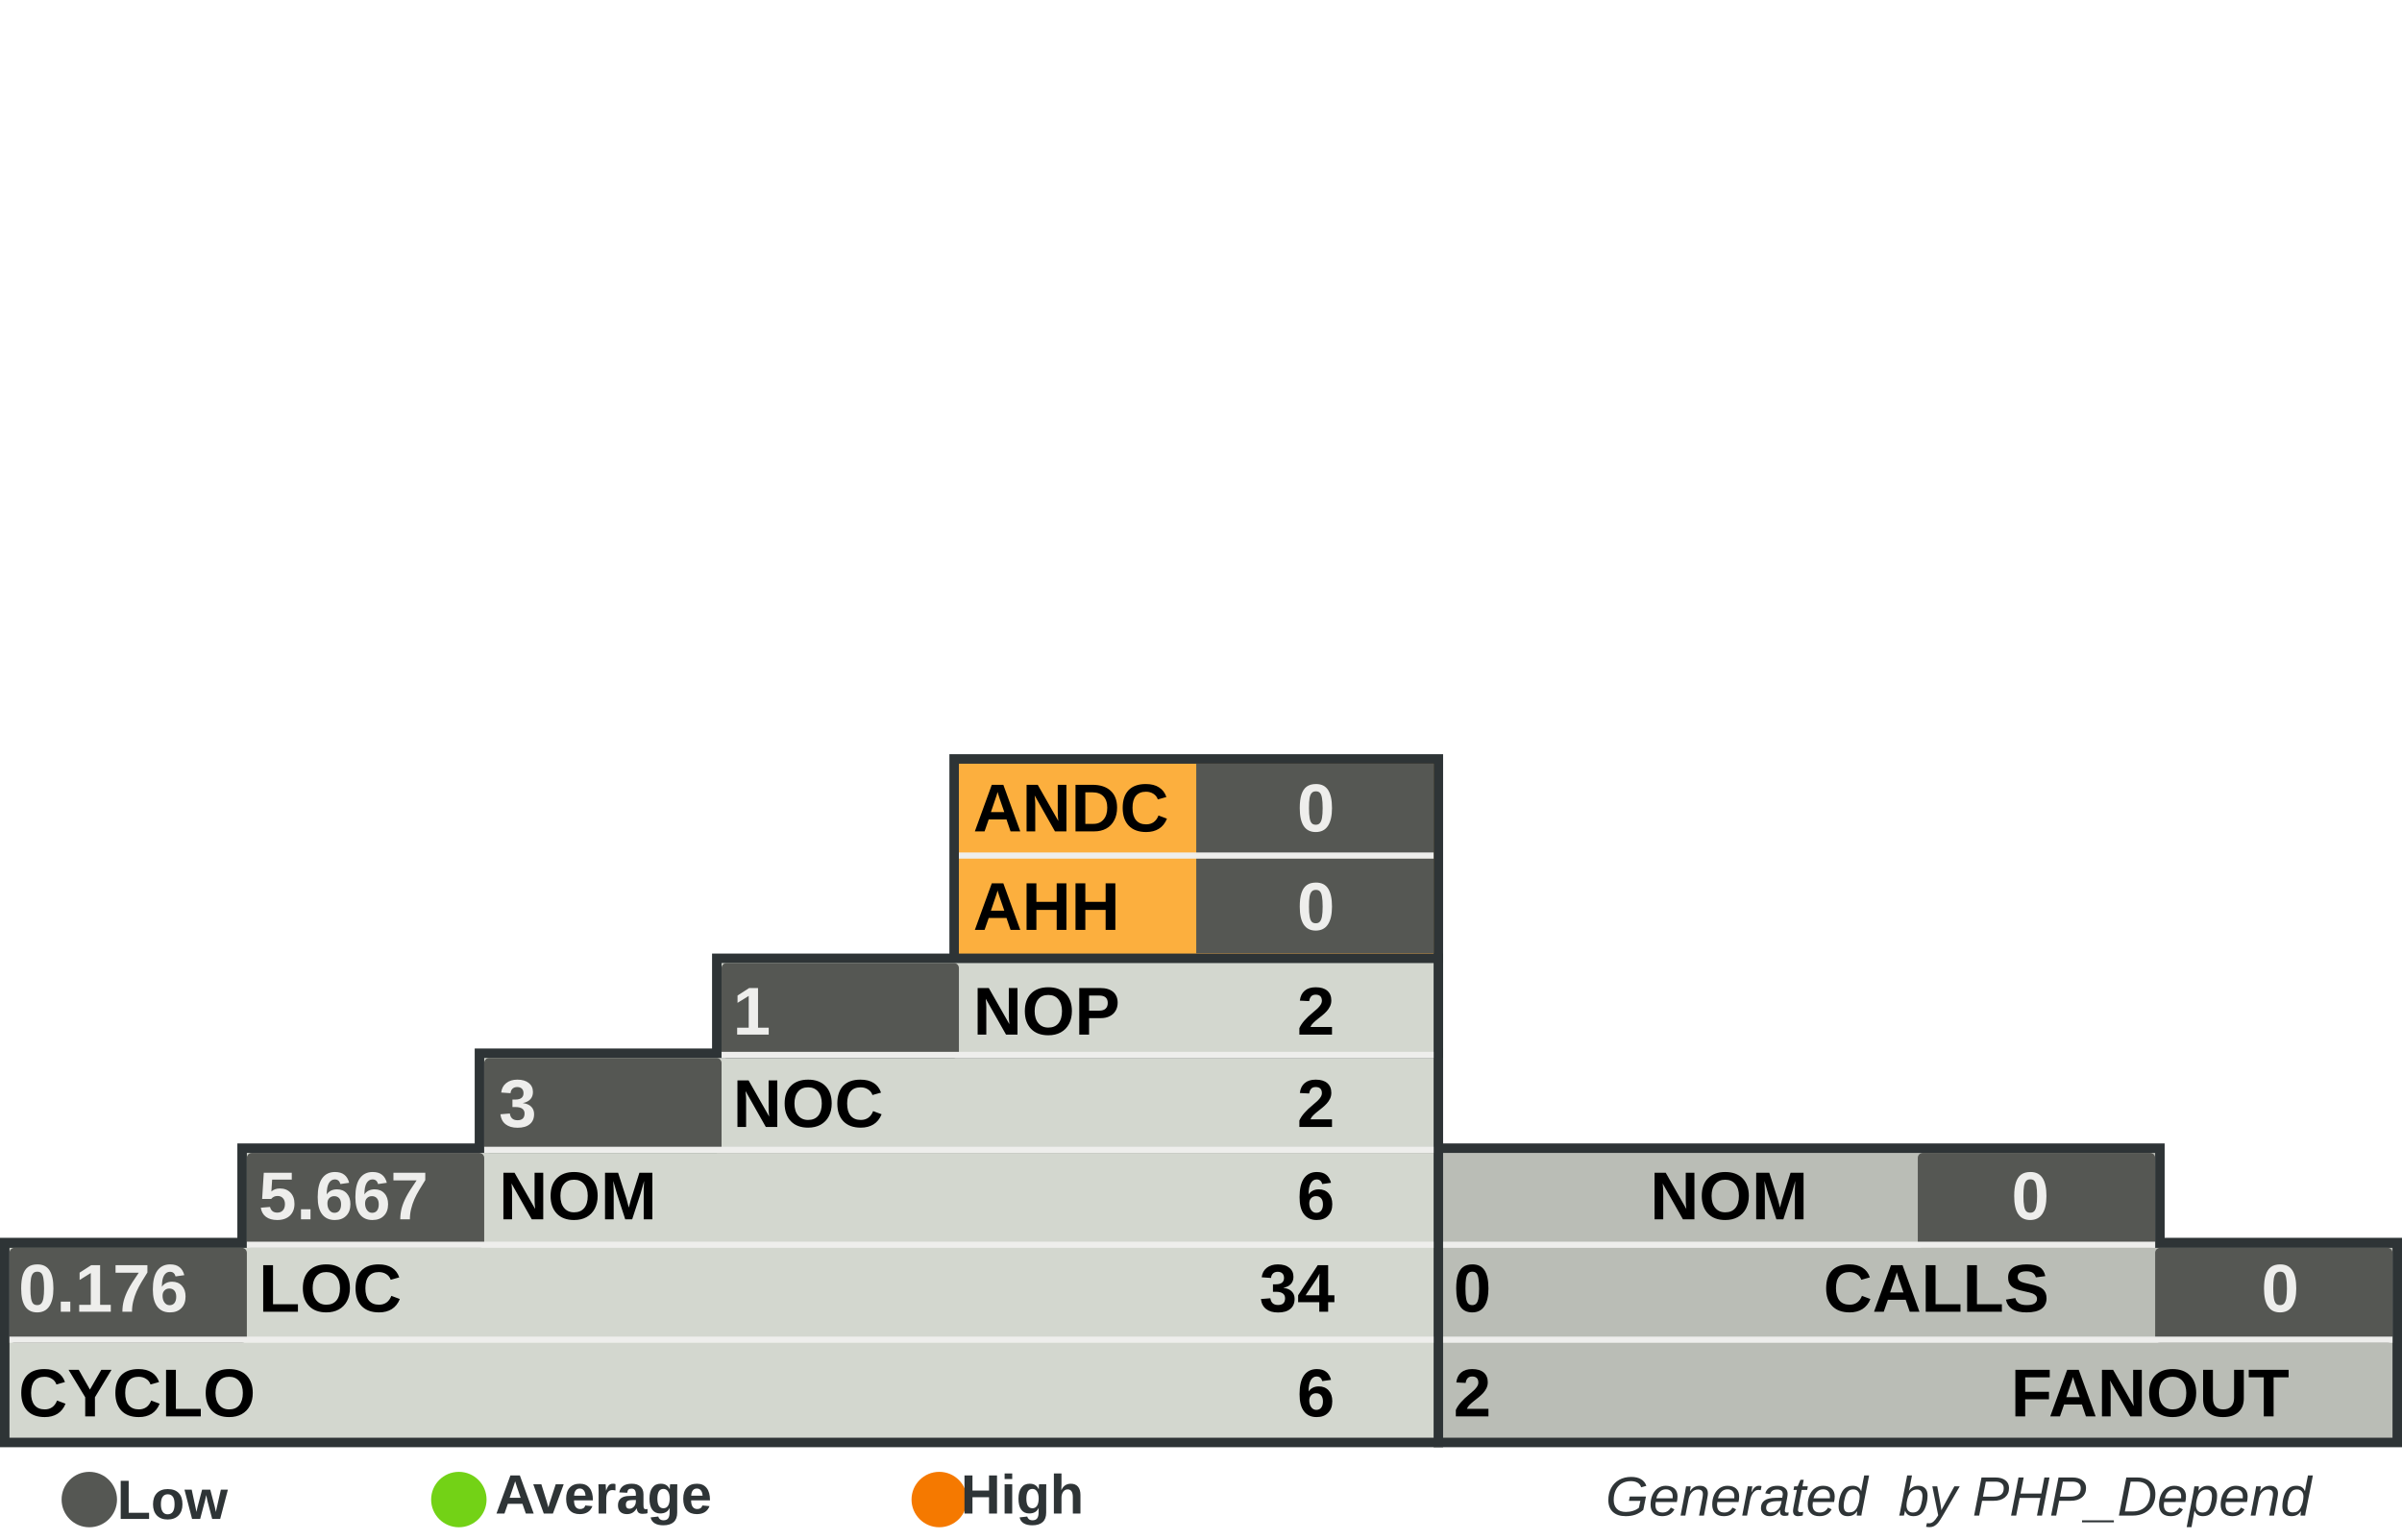
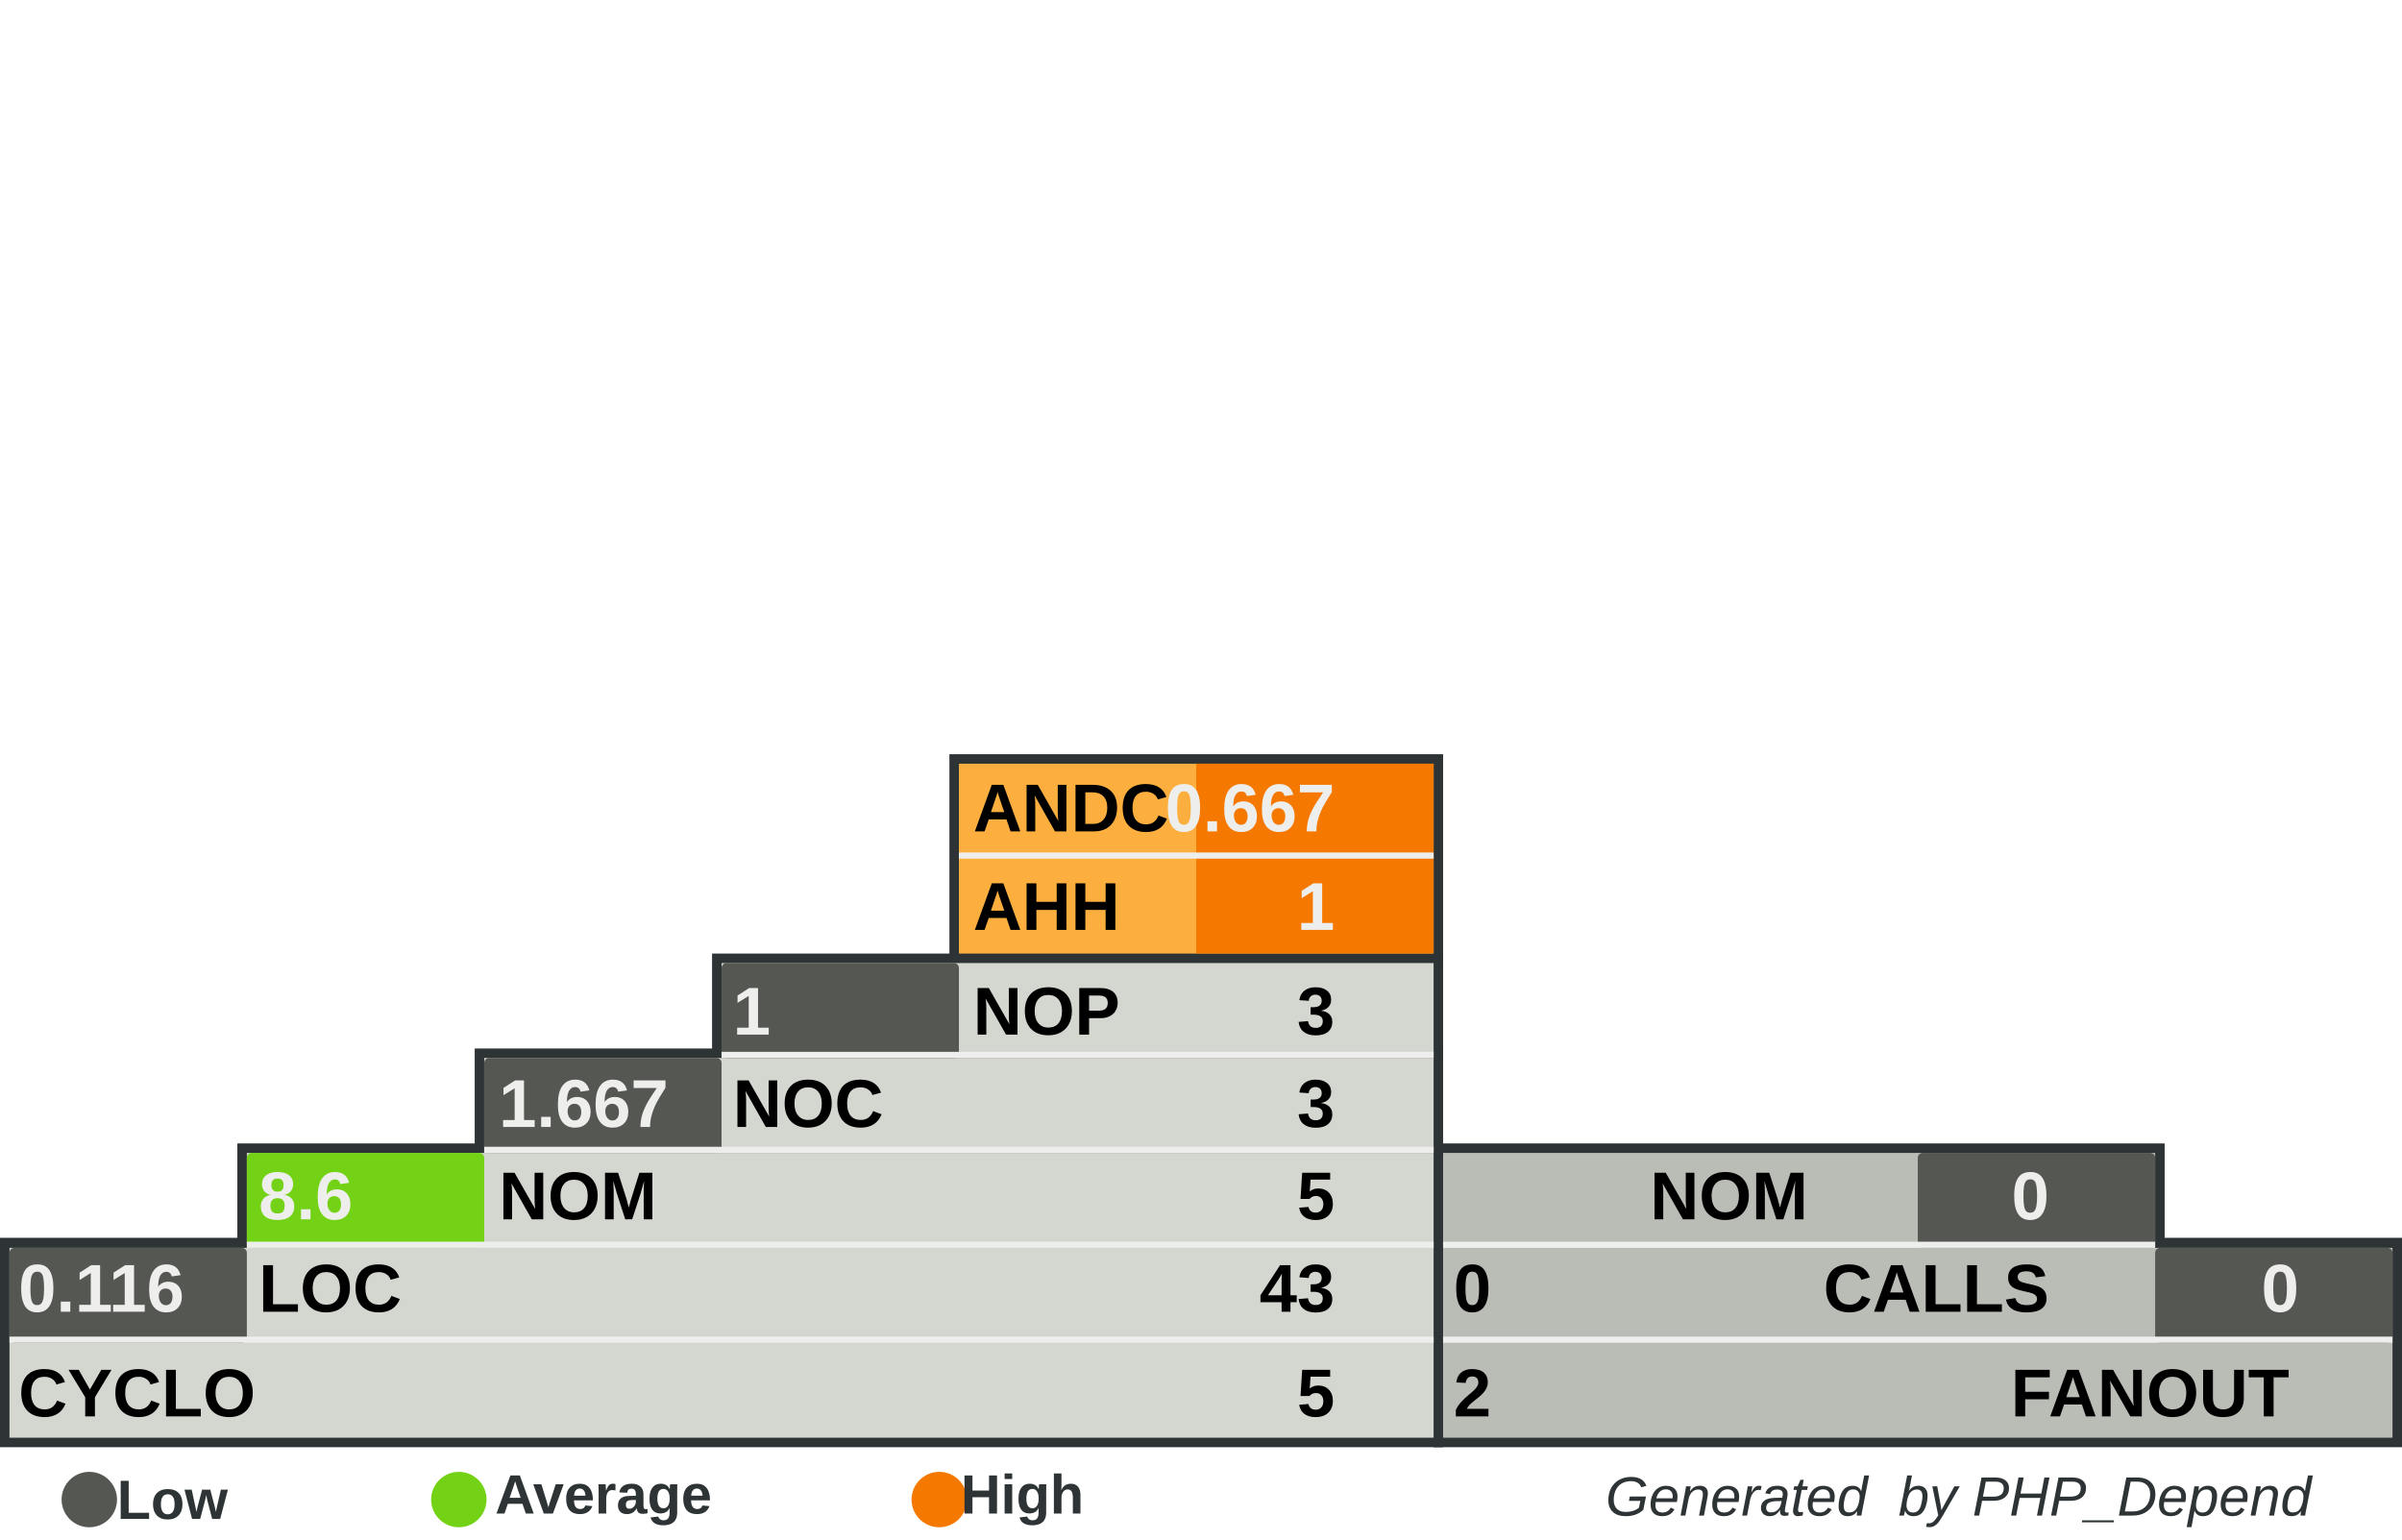
<svg xmlns="http://www.w3.org/2000/svg" width="390" height="250" id="svg5110" version="1.0">
  <defs id="defs5112">
    </defs>
  <g id="layer1">
    <rect style="fill:#555753" width="0" height="0" x="0" y="0" rx="0" ry="0" id="rect8982" xml:id="threshold.low" />
    <rect style="fill:#73d216" width="0" height="0" x="0" y="0" rx="0" ry="0" id="rect8983" xml:id="threshold.average" />
    <rect style="fill:#f57900" width="0" height="0" x="0" y="0" rx="0" ry="0" id="rect2834" xml:id="threshold.high" />
    <rect style="opacity:1;fill:#2e3436;fill-opacity:1;stroke:none;stroke-width:1;stroke-miterlimit:4;stroke-dasharray:none;stroke-opacity:1" id="rect4954" width="118.696" height="16.957" x="232.767" y="185.672" rx="2.978" ry="0" />
    <rect style="opacity:1;fill:#2e3436;fill-opacity:1;stroke:none;stroke-width:1;stroke-miterlimit:4;stroke-dasharray:none;stroke-opacity:1" id="rect4956" width="157.233" height="34" x="232.767" y="201" rx="3.945" ry="0" />
    <rect style="opacity:1;fill:#2e3436;fill-opacity:1;stroke:none;stroke-width:1;stroke-miterlimit:4;stroke-dasharray:none;stroke-opacity:1" id="rect4958" width="80.158" height="33.913" x="154.15" y="122.47" rx="2.011" ry="0" />
    <rect style="opacity:1;fill:#2e3436;fill-opacity:1;stroke:none;stroke-width:1;stroke-miterlimit:4;stroke-dasharray:none;stroke-opacity:1" id="rect4960" width="234.308" height="34" x="0" y="201" rx="5.879" ry="0" />
    <rect style="opacity:1;fill:#2e3436;fill-opacity:1;stroke:none;stroke-width:1;stroke-miterlimit:4;stroke-dasharray:none;stroke-opacity:1" id="rect4962" width="195.771" height="16.957" x="38.538" y="185.672" rx="4.912" ry="0" />
    <rect style="opacity:1;fill:#2e3436;fill-opacity:1;stroke:none;stroke-width:1;stroke-miterlimit:4;stroke-dasharray:none;stroke-opacity:1" id="rect4964" width="157.233" height="16.957" x="77.075" y="170.257" rx="3.945" ry="0" />
    <rect style="opacity:1;fill:#2e3436;fill-opacity:1;stroke:none;stroke-width:1;stroke-miterlimit:4;stroke-dasharray:none;stroke-opacity:1" id="rect4966" width="118.696" height="16.957" x="115.613" y="154.842" rx="2.978" ry="0" />
    <rect style="opacity:1;fill:#d3d7cf;fill-opacity:1;stroke:none;stroke-width:1;stroke-miterlimit:4;stroke-dasharray:none;stroke-opacity:1" id="rect4968" width="231.225" height="30.83" x="1.542" y="202.628" rx="5.801" ry="0" />
    <rect style="opacity:1;fill:#d3d7cf;fill-opacity:1;stroke:none;stroke-width:1;stroke-miterlimit:4;stroke-dasharray:none;stroke-opacity:1" id="rect4970" width="192.688" height="15.415" x="40.079" y="187.214" rx="4.834" ry="0" />
    <rect style="opacity:1;fill:#d3d7cf;fill-opacity:1;stroke:none;stroke-width:1;stroke-miterlimit:4;stroke-dasharray:none;stroke-opacity:1" id="rect4972" width="154.15" height="15.415" x="78.617" y="171.798" rx="3.868" ry="0" />
    <rect style="opacity:1;fill:#d3d7cf;fill-opacity:1;stroke:none;stroke-width:1;stroke-miterlimit:4;stroke-dasharray:none;stroke-opacity:1" id="rect4974" width="115.613" height="15.415" x="117.154" y="156.383" rx="2.901" ry="0" />
    <rect style="opacity:1;fill:#fcaf3e;fill-opacity:1;stroke:none;stroke-width:1;stroke-miterlimit:4;stroke-dasharray:none;stroke-opacity:1" id="rect4976" width="77.075" height="30.83" x="155.692" y="124.012" rx="1.934" ry="0" />
    <rect style="opacity:1;fill:#babdb6;fill-opacity:1;stroke:none;stroke-width:1;stroke-miterlimit:4;stroke-dasharray:none;stroke-opacity:1" id="rect4978" width="154.15" height="30.83" x="234.308" y="202.628" rx="3.868" ry="0" />
    <rect style="opacity:1;fill:#babdb6;fill-opacity:1;stroke:none;stroke-width:1;stroke-miterlimit:4;stroke-dasharray:none;stroke-opacity:1" id="rect4980" width="115.613" height="15.415" x="234.308" y="187.213" rx="2.901" ry="0" />
-     <rect style="opacity:1;fill:#555753;fill-opacity:1;stroke:none;stroke-width:1;stroke-miterlimit:4;stroke-dasharray:none;stroke-opacity:1" id="rect4982" xml:id="rect.andc" width="38.538" height="15.43" x="194.229" y="124.012" rx="0.967" ry="0" />
-     <rect style="opacity:1;fill:#555753;fill-opacity:1;stroke:none;stroke-width:1;stroke-miterlimit:4;stroke-dasharray:none;stroke-opacity:1" id="rect2851" xml:id="rect.ahh" width="38.538" height="15.4" x="194.229" y="139.412" rx="0.967" ry="0" />
+     <rect style="opacity:1;fill:#f57900;fill-opacity:1;stroke:none;stroke-width:1;stroke-miterlimit:4;stroke-dasharray:none;stroke-opacity:1" id="rect4982" xml:id="rect.andc" width="38.538" height="15.43" x="194.229" y="124.012" rx="0.967" ry="0" />
+     <rect style="opacity:1;fill:#f57900;fill-opacity:1;stroke:none;stroke-width:1;stroke-miterlimit:4;stroke-dasharray:none;stroke-opacity:1" id="rect2851" xml:id="rect.ahh" width="38.538" height="15.4" x="194.229" y="139.412" rx="0.967" ry="0" />
    <rect style="opacity:1;fill:#555753;fill-opacity:1;stroke:none;stroke-width:1;stroke-miterlimit:4;stroke-dasharray:none;stroke-opacity:1" id="rect4984" xml:id="rect.noc-nop" width="38.538" height="15.415" x="117.154" y="156.383" rx="0.806" />
    <rect style="opacity:1;fill:#555753;fill-opacity:1;stroke:none;stroke-width:1;stroke-miterlimit:4;stroke-dasharray:none;stroke-opacity:1" id="rect4986" xml:id="rect.nom-noc" width="38.538" height="15.415" x="78.617" y="171.798" rx="0.806" />
-     <rect style="opacity:1;fill:#555753;fill-opacity:1;stroke:none;stroke-width:1;stroke-miterlimit:4;stroke-dasharray:none;stroke-opacity:1" id="rect4988" xml:id="rect.loc-nom" width="38.538" height="15.415" x="40.079" y="187.213" rx="0.806" />
+     <rect style="opacity:1;fill:#73d216;fill-opacity:1;stroke:none;stroke-width:1;stroke-miterlimit:4;stroke-dasharray:none;stroke-opacity:1" id="rect4988" xml:id="rect.loc-nom" width="38.538" height="15.415" x="40.079" y="187.213" rx="0.806" />
    <rect style="opacity:1;fill:#555753;fill-opacity:1;stroke:none;stroke-width:1;stroke-miterlimit:4;stroke-dasharray:none;stroke-opacity:1" id="rect4990" xml:id="rect.cyclo-loc" width="38.538" height="15.415" x="1.542" y="202.628" rx="0.806" />
    <rect style="opacity:1;fill:#555753;fill-opacity:1;stroke:none;stroke-width:1;stroke-miterlimit:4;stroke-dasharray:none;stroke-opacity:1" id="rect4992" xml:id="rect.calls-nom" width="38.538" height="15.415" x="311.383" y="187.213" rx="0.806" />
    <rect style="opacity:1;fill:#555753;fill-opacity:1;stroke:none;stroke-width:1;stroke-miterlimit:4;stroke-dasharray:none;stroke-opacity:1" id="rect4994" xml:id="rect.fanout-calls" width="38.538" height="15.415" x="349.921" y="202.628" rx="0.806" />
    <rect style="opacity:1;fill:#eeeeec;fill-opacity:1;stroke:none;stroke-width:1;stroke-miterlimit:4;stroke-dasharray:none;stroke-opacity:1" id="rect4996" width="231.225" height="1" x="1.542" y="217.043" rx="5.801" ry="0" />
    <rect style="opacity:1;fill:#eeeeec;fill-opacity:1;stroke:none;stroke-width:1;stroke-miterlimit:4;stroke-dasharray:none;stroke-opacity:1" id="rect4998" width="192.688" height="1" x="40.079" y="201.628" rx="4.834" ry="0" />
    <rect style="opacity:1;fill:#eeeeec;fill-opacity:1;stroke:none;stroke-width:1;stroke-miterlimit:4;stroke-dasharray:none;stroke-opacity:1" id="rect5000" width="154.15" height="1" x="78.617" y="186.213" rx="3.868" ry="0" />
    <rect style="opacity:1;fill:#eeeeec;fill-opacity:1;stroke:none;stroke-width:1;stroke-miterlimit:4;stroke-dasharray:none;stroke-opacity:1" id="rect5002" width="115.613" height="1" x="117.154" y="170.798" rx="2.901" ry="0" />
    <rect style="opacity:1;fill:#eeeeec;fill-opacity:1;stroke:none;stroke-width:1;stroke-miterlimit:4;stroke-dasharray:none;stroke-opacity:1" id="rect5004" width="115.613" height="1" x="234.308" y="201.628" rx="2.901" ry="0" />
    <rect style="opacity:1;fill:#eeeeec;fill-opacity:1;stroke:none;stroke-width:1;stroke-miterlimit:4;stroke-dasharray:none;stroke-opacity:1" id="rect5006" width="154.15" height="1" x="234.308" y="217.043" rx="3.868" ry="0" />
    <rect style="opacity:1;fill:#eeeeec;fill-opacity:1;stroke:none;stroke-width:1;stroke-miterlimit:4;stroke-dasharray:none;stroke-opacity:1" id="rect5008" width="77.075" height="1" x="155.692" y="138.427" rx="1.934" ry="0" />
    <text xml:space="preserve" style="font-size:11px;font-style:normal;font-variant:normal;font-weight:bold;font-stretch:normal;fill:#000000;fill-opacity:1;stroke:none;stroke-width:1px;stroke-linecap:butt;stroke-linejoin:miter;stroke-opacity:1;font-family:Arial" x="158" y="135" title="Average Number of Derived Classes" id="text5010">
      <tspan title="Average Number of Derived Classes" id="tspan5012" x="158" y="135">ANDC</tspan>
    </text>
    <text xml:space="preserve" style="font-size:11px;font-style:normal;font-variant:normal;font-weight:bold;font-stretch:normal;fill:#000000;fill-opacity:1;stroke:none;stroke-width:1px;stroke-linecap:butt;stroke-linejoin:miter;stroke-opacity:1;font-family:Arial" x="158" y="151" title="Average Hierarchy Height" id="text5014">
      <tspan title="Average Hierarchy Height" id="tspan5016" x="158" y="151">AHH</tspan>
    </text>
    <text xml:space="preserve" style="font-size:11px;font-style:normal;font-variant:normal;font-weight:bold;font-stretch:normal;fill:#000000;fill-opacity:1;stroke:none;stroke-width:1px;stroke-linecap:butt;stroke-linejoin:miter;stroke-opacity:1;font-family:Arial" x="158" y="168" title="Number Of Packages" id="text5018">
      <tspan title="Number Of Packages" id="tspan5020" x="158" y="168">NOP</tspan>
    </text>
    <text xml:space="preserve" style="font-size:11px;font-style:normal;font-variant:normal;font-weight:bold;font-stretch:normal;fill:#000000;fill-opacity:1;stroke:none;stroke-width:1px;stroke-linecap:butt;stroke-linejoin:miter;stroke-opacity:1;font-family:Arial" x="119" y="183" id="text5022" title="Number Of Classes" transform="scale(0.9999985,1.000001)">
      <tspan title="Number Of Classes" id="tspan5024" x="119" y="183">NOC</tspan>
    </text>
    <text xml:space="preserve" style="font-size:11px;font-style:normal;font-variant:normal;font-weight:bold;font-stretch:normal;fill:#000000;fill-opacity:1;stroke:none;stroke-width:1px;stroke-linecap:butt;stroke-linejoin:miter;stroke-opacity:1;font-family:Arial" x="81" y="198" id="text5026" title="Number Of Methods (Methods+Functions)" transform="scale(0.9999985,1.000001)">
      <tspan title="Number Of Methods (Methods+Functions)" id="tspan5028" x="81" y="198">NOM</tspan>
    </text>
    <text xml:space="preserve" style="font-size:11px;font-style:normal;font-variant:normal;font-weight:bold;font-stretch:normal;fill:#000000;fill-opacity:1;stroke:none;stroke-width:1px;stroke-linecap:butt;stroke-linejoin:miter;stroke-opacity:1;font-family:Arial" x="42" y="213" id="text5030" title="Lines Of Code (Non Comment and Non Whitespace Lines)" transform="scale(0.9999985,1.000001)">
      <tspan title="Lines Of Code (Non Comment and Non Whitespace Lines)" id="tspan5032" x="42" y="213">LOC</tspan>
    </text>
    <text xml:space="preserve" style="font-size:11px;font-style:normal;font-variant:normal;font-weight:bold;font-stretch:normal;fill:#000000;fill-opacity:1;stroke:none;stroke-width:1px;stroke-linecap:butt;stroke-linejoin:miter;stroke-opacity:1;font-family:Arial" x="3" y="230" id="text5034" title="Cyclomatic Complexity" transform="scale(0.9999985,1.000001)">
      <tspan title="Cyclomatic Complexity" id="tspan5036" x="3" y="230">CYCLO</tspan>
    </text>
    <text xml:space="preserve" style="font-size:11px;font-style:normal;font-variant:normal;font-weight:bold;font-stretch:normal;text-align:end;text-anchor:end;fill:#000000;fill-opacity:1;stroke:none;stroke-width:1px;stroke-linecap:butt;stroke-linejoin:miter;stroke-opacity:1;font-family:Arial" x="308.858" y="198" id="text5038" title="Number Of Methods (Methods+Functions)" transform="scale(0.9999985,1.000001)">
      <tspan title="Number Of Methods (Methods+Functions)" id="tspan5040" x="308.858" y="198">NOM</tspan>
    </text>
    <text xml:space="preserve" style="font-size:11px;font-style:normal;font-variant:normal;font-weight:bold;font-stretch:normal;text-anchor:end;fill:#000000;fill-opacity:1;stroke:none;stroke-width:1px;stroke-linecap:butt;stroke-linejoin:miter;stroke-opacity:1;font-family:Arial" x="348" y="213" id="text5042" title="Number of Operation Calls" transform="scale(0.9999985,1.000001)">
      <tspan title="Number of Operation Calls" id="tspan5044" x="348" y="213">CALLS</tspan>
    </text>
    <text xml:space="preserve" style="font-size:11px;font-style:normal;font-variant:normal;font-weight:bold;font-stretch:normal;text-anchor:end;fill:#000000;fill-opacity:1;stroke:none;stroke-width:1px;stroke-linecap:butt;stroke-linejoin:miter;stroke-opacity:1;font-family:Arial" x="387" y="230" id="text5046" title="Number of Called Classes" transform="scale(0.9999985,1.000001)">
      <tspan title="Number of Called Classes" id="tspan5048" x="387" y="230">FANOUT</tspan>
    </text>
    <text xml:space="preserve" style="font-size:11px;font-style:normal;font-variant:normal;font-weight:bold;font-stretch:normal;fill:#000000;fill-opacity:1;stroke:none;stroke-width:1px;stroke-linecap:butt;stroke-linejoin:miter;stroke-opacity:1;font-family:Arial" title="Number of Called Classes" x="236" y="230" id="text5050" transform="scale(0.9999985,1.000001)">
      <tspan title="Number of Called Classes" id="tspan5052" xml:id="pdepend.fanout" x="236" y="230">2</tspan>
    </text>
    <text xml:space="preserve" style="font-size:11px;font-style:normal;font-variant:normal;font-weight:bold;font-stretch:normal;fill:#000000;fill-opacity:1;stroke:none;stroke-width:1px;stroke-linecap:butt;stroke-linejoin:miter;stroke-opacity:1;font-family:Arial" title="Number of Operation Calls" x="236" y="213" id="text5054" transform="scale(0.9999985,1.000001)">
      <tspan title="Number of Operation Calls" id="tspan5056" xml:id="pdepend.calls" x="236" y="213">0</tspan>
    </text>
    <text xml:space="preserve" style="font-size:11px;font-style:normal;font-variant:normal;font-weight:bold;font-stretch:normal;text-anchor:end;fill:#000000;fill-opacity:1;stroke:none;stroke-width:1px;stroke-linecap:butt;stroke-linejoin:miter;stroke-opacity:1;font-family:Arial" title="Cyclomatic Complexity" x="232" y="230" id="text5058" transform="scale(0.9999985,1.000001)">
-       <tspan title="Cyclomatic Complexity" id="tspan5060" xml:id="pdepend.cyclo" x="232" y="230">6</tspan>
+       <tspan title="Cyclomatic Complexity" id="tspan5060" xml:id="pdepend.cyclo" x="232" y="230">5</tspan>
    </text>
    <text xml:space="preserve" style="font-size:11px;font-style:normal;font-variant:normal;font-weight:bold;font-stretch:normal;text-anchor:end;fill:#000000;fill-opacity:1;stroke:none;stroke-width:1px;stroke-linecap:butt;stroke-linejoin:miter;stroke-opacity:1;font-family:Arial" title="Lines Of Code (Non Comment and Non Whitespace Lines)" x="232" y="213" id="text5062" transform="scale(0.9999985,1.000001)">
-       <tspan xml:id="pdepend.loc" title="Lines Of Code (Non Comment and Non Whitespace Lines)" id="tspan5064" x="232" y="213">34</tspan>
+       <tspan xml:id="pdepend.loc" title="Lines Of Code (Non Comment and Non Whitespace Lines)" id="tspan5064" x="232" y="213">43</tspan>
    </text>
    <text xml:space="preserve" style="font-size:11px;font-style:normal;font-variant:normal;font-weight:bold;font-stretch:normal;text-anchor:end;fill:#000000;fill-opacity:1;stroke:none;stroke-width:1px;stroke-linecap:butt;stroke-linejoin:miter;stroke-opacity:1;font-family:Arial" title="Number Of Methods (Methods+Functions)" x="232" y="198" id="text5066" transform="scale(0.9999985,1.000001)">
-       <tspan title="Number Of Methods (Methods+Functions)" id="tspan5068" xml:id="pdepend.nom" x="232" y="198">6</tspan>
+       <tspan title="Number Of Methods (Methods+Functions)" id="tspan5068" xml:id="pdepend.nom" x="232" y="198">5</tspan>
    </text>
    <text xml:space="preserve" style="font-size:11px;font-style:normal;font-variant:normal;font-weight:bold;font-stretch:normal;text-anchor:end;fill:#000000;fill-opacity:1;stroke:none;stroke-width:1px;stroke-linecap:butt;stroke-linejoin:miter;stroke-opacity:1;font-family:Arial" title="Number Of Packages" x="232" y="168" id="text5070" transform="scale(0.9999985,1.000001)">
-       <tspan title="Number Of Packages" id="tspan5072" xml:id="pdepend.nop" x="232" y="168">2</tspan>
+       <tspan title="Number Of Packages" id="tspan5072" xml:id="pdepend.nop" x="232" y="168">3</tspan>
    </text>
    <text xml:space="preserve" style="font-size:11px;font-style:normal;font-variant:normal;font-weight:bold;font-stretch:normal;text-anchor:end;fill:#000000;fill-opacity:1;stroke:none;stroke-width:1px;stroke-linecap:butt;stroke-linejoin:miter;stroke-opacity:1;font-family:Arial" title="Number Of Classes" x="232" y="183" id="text5074" transform="scale(0.9999985,1.000001)">
-       <tspan title="Number Of Classes" id="tspan5076" xml:id="pdepend.noc" x="232" y="183">2</tspan>
+       <tspan title="Number Of Classes" id="tspan5076" xml:id="pdepend.noc" x="232" y="183">3</tspan>
    </text>
    <text xml:space="preserve" style="font-size:11px;font-style:normal;font-variant:normal;font-weight:bold;font-stretch:normal;text-anchor:end;fill:#eeeeec;fill-opacity:1;stroke:none;stroke-width:1px;stroke-linecap:butt;stroke-linejoin:miter;stroke-opacity:1;font-family:Arial" title="Average Number of Derived Classes" x="232" y="135" id="text5078" transform="scale(0.9999985,1.000001)">
-       <tspan title="Average Number of Derived Classes" id="tspan5080" xml:id="pdepend.andc" x="232" y="135">0</tspan>
+       <tspan title="Average Number of Derived Classes" id="tspan5080" xml:id="pdepend.andc" x="232" y="135">0.667</tspan>
    </text>
    <text xml:space="preserve" style="font-size:11px;font-style:normal;font-variant:normal;font-weight:bold;font-stretch:normal;text-anchor:end;fill:#eeeeec;fill-opacity:1;stroke:none;stroke-width:1px;stroke-linecap:butt;stroke-linejoin:miter;stroke-opacity:1;font-family:Arial" title="Average Hierarchy Height" x="232" y="151" id="text5082" transform="scale(0.9999985,1.000001)">
-       <tspan title="Average Hierarchy Height" id="tspan5084" xml:id="pdepend.ahh" x="232" y="151">0</tspan>
+       <tspan title="Average Hierarchy Height" id="tspan5084" xml:id="pdepend.ahh" x="232" y="151">1</tspan>
    </text>
    <text xml:space="preserve" style="font-size:11px;font-style:normal;font-variant:normal;font-weight:bold;font-stretch:normal;fill:#eeeeec;fill-opacity:1;stroke:none;stroke-width:1px;stroke-linecap:butt;stroke-linejoin:miter;stroke-opacity:1;font-family:Arial" title="Ratio: Number of Classes / Number of Packages" x="119" y="168" id="text5086" transform="scale(0.9999985,1.000001)">
      <tspan title="Ratio: Number of Classes / Number of Packages" id="tspan5088" xml:id="pdepend.noc-nop" x="119" y="168">1</tspan>
    </text>
    <text xml:space="preserve" style="font-size:11px;font-style:normal;font-variant:normal;font-weight:bold;font-stretch:normal;fill:#eeeeec;fill-opacity:1;stroke:none;stroke-width:1px;stroke-linecap:butt;stroke-linejoin:miter;stroke-opacity:1;font-family:Arial" title="Ratio: Number of Methods / Number of Classes" x="81" y="183" id="text5090" transform="scale(0.9999985,1.000001)">
-       <tspan title="Ratio: Number of Methods / Number of Classes" id="tspan5092" xml:id="pdepend.nom-noc" x="81" y="183">3</tspan>
+       <tspan title="Ratio: Number of Methods / Number of Classes" id="tspan5092" xml:id="pdepend.nom-noc" x="81" y="183">1.667</tspan>
    </text>
    <text xml:space="preserve" style="font-size:11px;font-style:normal;font-variant:normal;font-weight:bold;font-stretch:normal;fill:#eeeeec;fill-opacity:1;stroke:none;stroke-width:1px;stroke-linecap:butt;stroke-linejoin:miter;stroke-opacity:1;font-family:Arial" title="Ratio: Lines of Code / Number of Methods" x="42" y="198" id="text5094" transform="scale(0.9999985,1.000001)">
-       <tspan title="Ratio: Lines of Code / Number of Methods" id="tspan5096" xml:id="pdepend.loc-nom" x="42" y="198">5.667</tspan>
+       <tspan title="Ratio: Lines of Code / Number of Methods" id="tspan5096" xml:id="pdepend.loc-nom" x="42" y="198">8.6</tspan>
    </text>
    <text xml:space="preserve" style="font-size:11px;font-style:normal;font-variant:normal;font-weight:bold;font-stretch:normal;fill:#eeeeec;fill-opacity:1;stroke:none;stroke-width:1px;stroke-linecap:butt;stroke-linejoin:miter;stroke-opacity:1;font-family:Arial" title="Ratio: Cyclomatic Complexity / Lines of Code" x="3" y="213" id="text5098" transform="scale(0.9999985,1.000001)">
-       <tspan title="Ratio: Cyclomatic Complexity / Lines of Code" id="tspan5100" xml:id="pdepend.cyclo-loc" x="3" y="213">0.176</tspan>
+       <tspan title="Ratio: Cyclomatic Complexity / Lines of Code" id="tspan5100" xml:id="pdepend.cyclo-loc" x="3" y="213">0.116</tspan>
    </text>
    <text xml:space="preserve" style="font-size:11px;font-style:normal;font-variant:normal;font-weight:bold;font-stretch:normal;text-anchor:end;fill:#eeeeec;fill-opacity:1;stroke:none;stroke-width:1px;stroke-linecap:butt;stroke-linejoin:miter;stroke-opacity:1;font-family:Arial" title="Ratio: Number of Called Classes(FANOUT) / Number of Operation Calls" x="388.563" y="213" id="text5102" transform="scale(0.9999985,1.000001)">
      <tspan title="Ratio: Number of Called Classes(FANOUT) / Number of Operation Calls" id="tspan5104" xml:id="pdepend.fanout-calls" x="388.563" y="213">0</tspan>
    </text>
    <text xml:space="preserve" style="font-size:11px;font-style:normal;font-variant:normal;font-weight:bold;font-stretch:normal;text-anchor:end;fill:#eeeeec;fill-opacity:1;stroke:none;stroke-width:1px;stroke-linecap:butt;stroke-linejoin:miter;stroke-opacity:1;font-family:Arial" title="Ratio: Number of Operation Calls / Number of Methods (Methods+Functions)" x="348" y="198" id="text5106" transform="scale(0.9999985,1.000001)">
      <tspan title="Ratio: Number of Operation Calls / Number of Methods (Methods+Functions)" id="tspan5108" xml:id="pdepend.calls-nom" x="348" y="198">0</tspan>
    </text>
    <text xml:space="preserve" style="font-size:8px;font-style:normal;font-variant:normal;font-weight:bold;font-stretch:normal;text-align:end;text-anchor:end;fill:#2e3436;fill-opacity:1;stroke:none;stroke-width:1px;stroke-linecap:butt;stroke-linejoin:miter;stroke-opacity:1;font-family:Arial" x="386.395" y="246.106" id="text2692">
      <tspan id="tspan2694" x="386.395" y="246.106" style="font-size:9px;font-style:italic;font-variant:normal;font-weight:normal;font-stretch:normal;text-align:end;text-anchor:end;fill:#2e3436;font-family:Arial;">Generated  by PHP_Depend</tspan>
    </text>
    <path style="opacity:1;fill:#555753;fill-opacity:1;stroke:none;stroke-width:1;stroke-miterlimit:4;stroke-dasharray:none;stroke-opacity:1" id="path3780" d="M 65.333,285.667 A 12,10.333 0 1 1 41.333,285.667 A 12,10.333 0 1 1 65.333,285.667 z" transform="matrix(0.375,0,0,0.4354839,-5.5,119.0968)" />
    <text xml:space="preserve" style="font-size:8px;font-style:normal;font-weight:bold;text-align:center;text-anchor:middle;fill:#2e3436;fill-opacity:1;stroke:none;stroke-width:1px;stroke-linecap:butt;stroke-linejoin:miter;stroke-opacity:1;font-family:URW Chancery L;" x="32.387" y="246.642" id="text3782">
      <tspan id="tspan3784" x="32.387" y="246.642" style="font-size:9px;font-style:normal;font-variant:normal;font-weight:bold;font-stretch:normal;fill:#2e3436;font-family:Arial;">Low</tspan>
    </text>
    <path style="opacity:1;fill:#73d216;fill-opacity:1;stroke:none;stroke-width:1;stroke-miterlimit:4;stroke-dasharray:none;stroke-opacity:1" id="path3786" d="M 65.333,285.667 A 12,10.333 0 1 1 41.333,285.667 A 12,10.333 0 1 1 65.333,285.667 z" transform="matrix(0.375,0,0,0.4354839,54.5,119.0968)" />
    <text xml:space="preserve" style="font-size:8px;font-style:normal;font-weight:bold;text-align:center;text-anchor:middle;fill:#2e3436;fill-opacity:1;stroke:none;stroke-width:1px;stroke-linecap:butt;stroke-linejoin:miter;stroke-opacity:1;font-family:URW Chancery L;" x="102.387" y="245.774" id="text3788">
      <tspan id="tspan3790" x="102.387" y="245.774" style="font-size:9px;font-style:normal;font-variant:normal;font-weight:bold;font-stretch:normal;fill:#2e3436;font-family:Arial;">Average</tspan>
    </text>
    <path style="opacity:1;fill:#f57900;fill-opacity:1;stroke:none;stroke-width:1;stroke-miterlimit:4;stroke-dasharray:none;stroke-opacity:1" id="path3792" d="M 65.333,285.667 A 12,10.333 0 1 1 41.333,285.667 A 12,10.333 0 1 1 65.333,285.667 z" transform="matrix(0.375,0,0,0.4354839,132.5,119.0968)" />
    <text xml:space="preserve" style="font-size:8px;font-style:normal;font-weight:bold;text-align:center;text-anchor:middle;fill:#2e3436;fill-opacity:1;stroke:none;stroke-width:1px;stroke-linecap:butt;stroke-linejoin:miter;stroke-opacity:1;font-family:URW Chancery L;" x="170.387" y="245.774" id="text3794">
      <tspan id="tspan3796" x="170.387" y="245.774" style="font-size:9px;font-style:normal;font-variant:normal;font-weight:bold;font-stretch:normal;fill:#2e3436;font-family:Arial;">High</tspan>
    </text>
  </g>
</svg>
